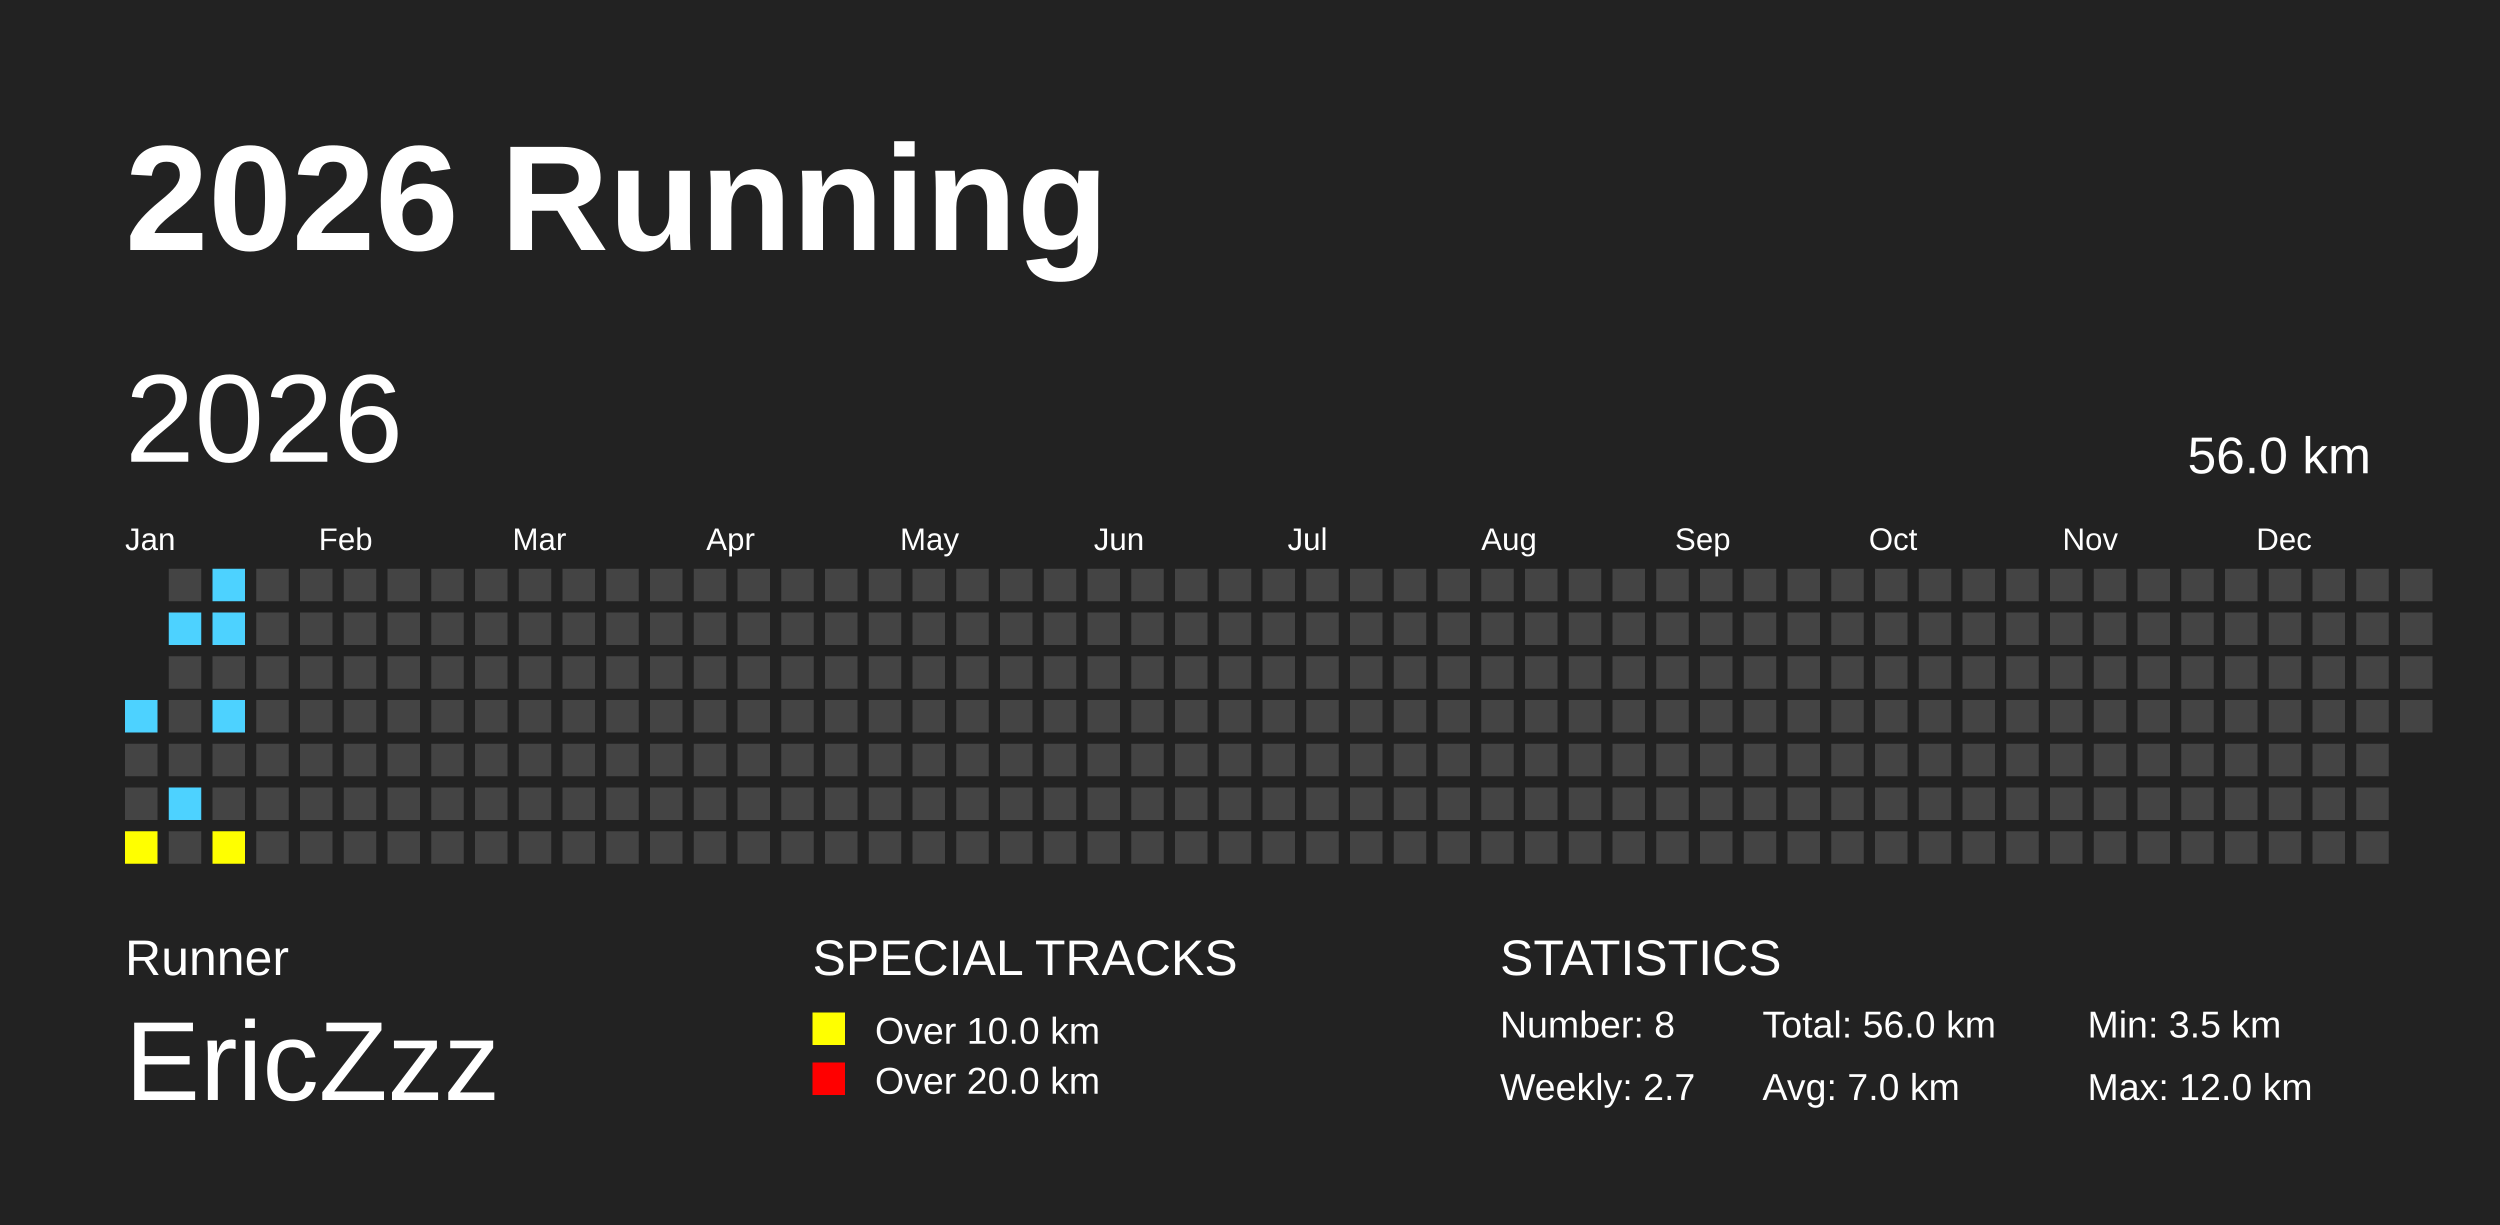
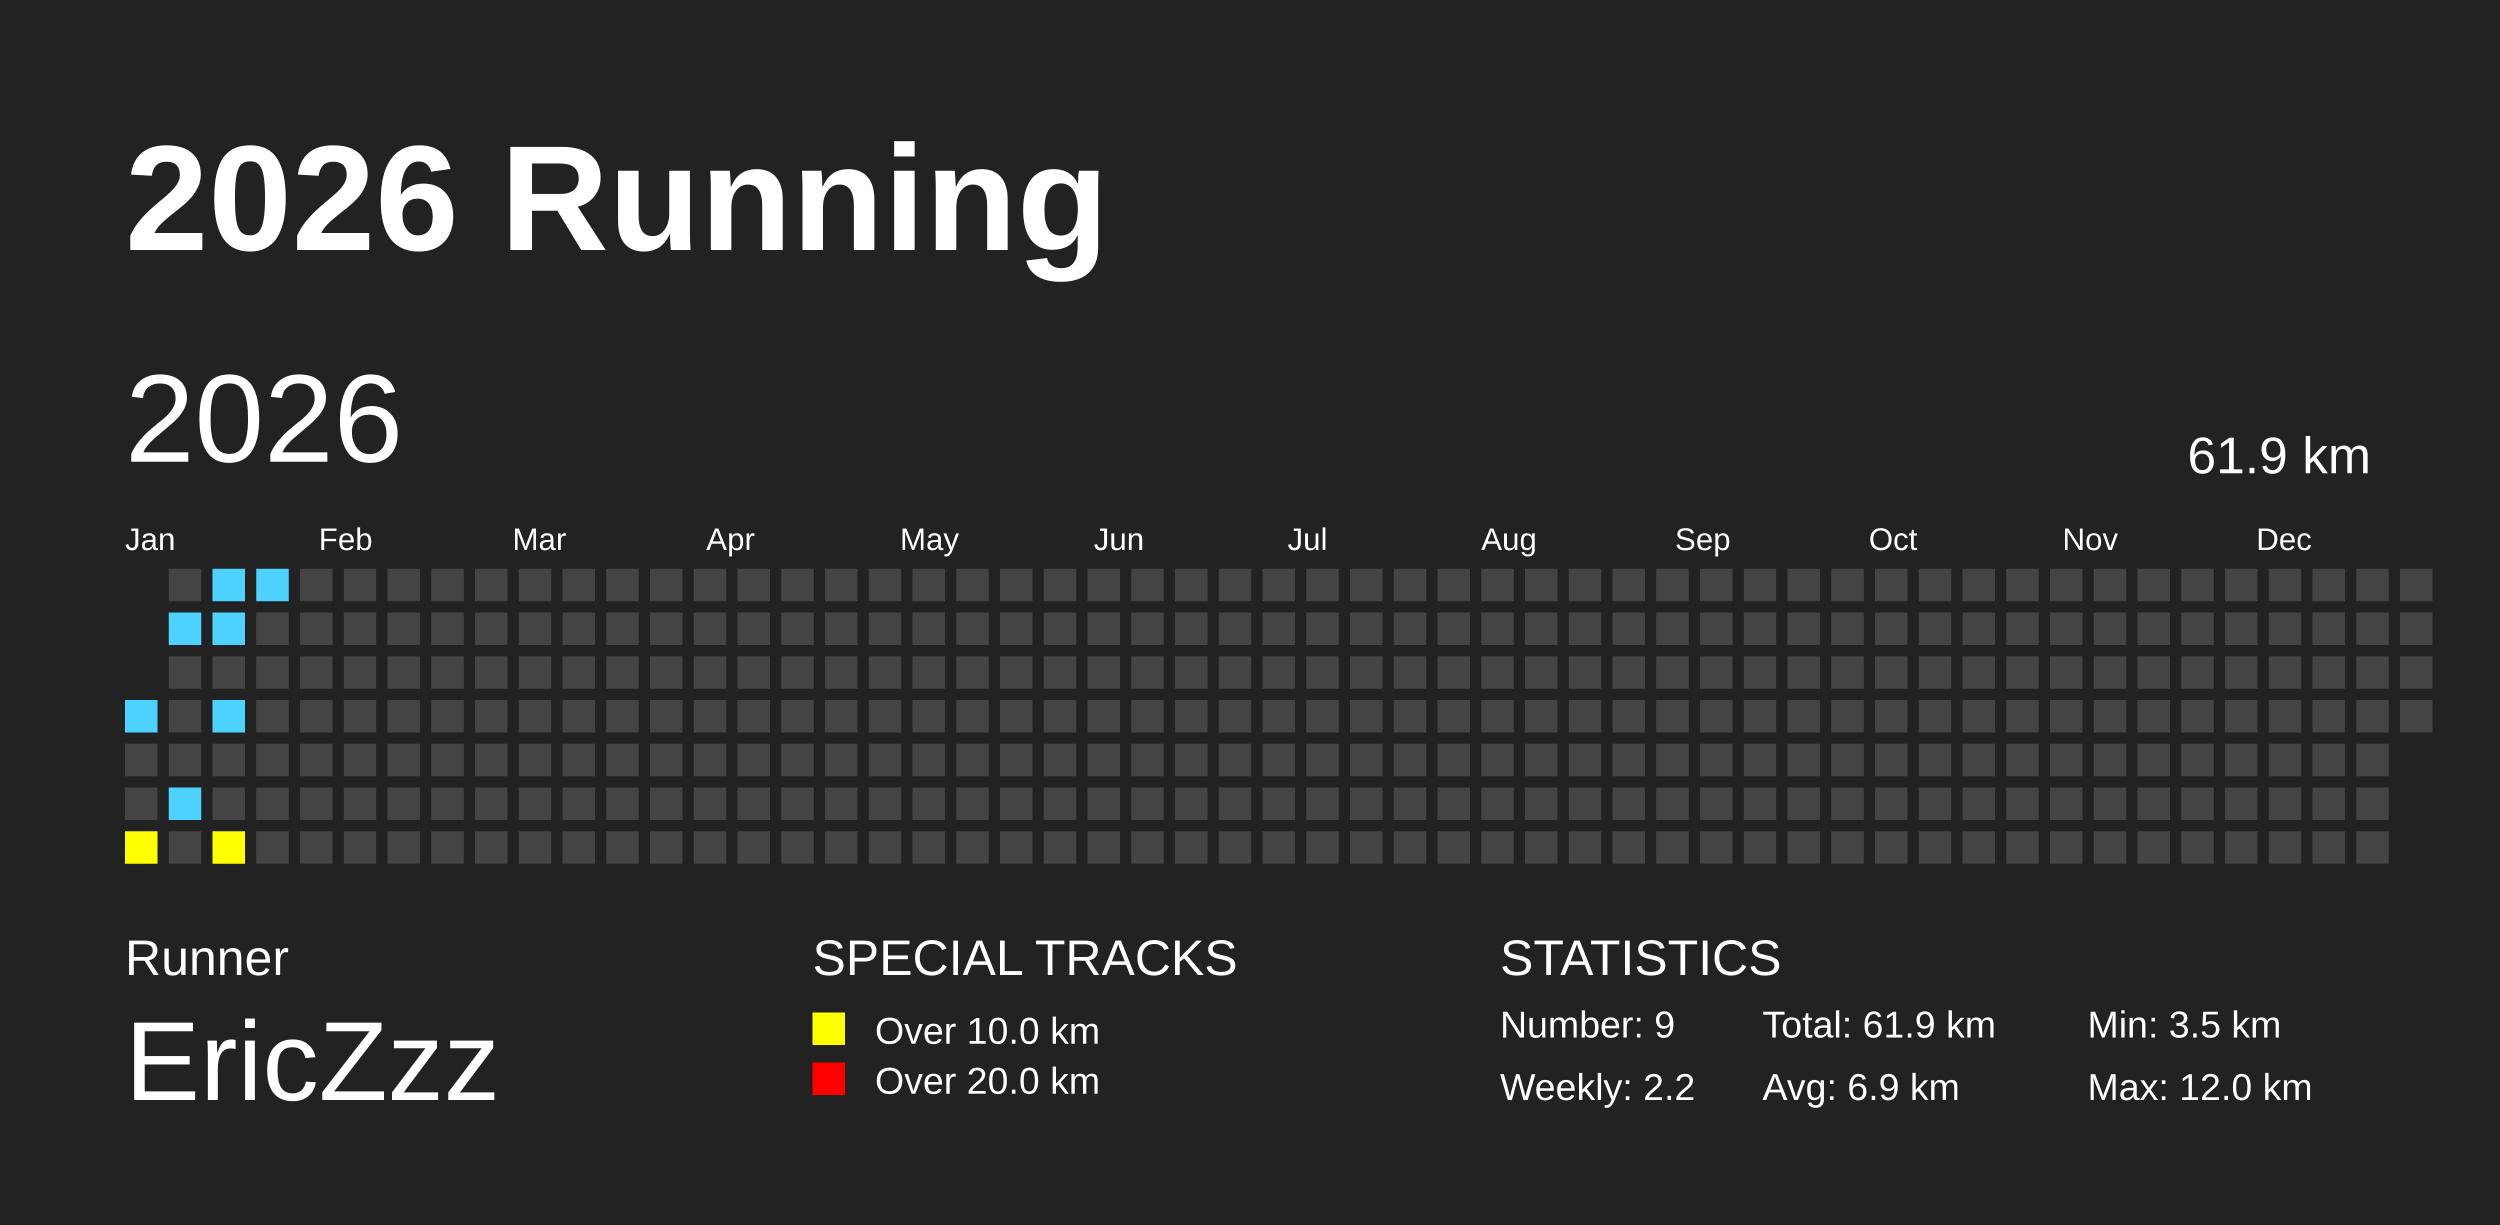
<svg xmlns="http://www.w3.org/2000/svg" baseProfile="full" height="98mm" version="1.1" viewBox="0,0,200,98" width="200mm">
  <defs />
  <rect fill="#222222" height="98" width="200" x="0" y="0" />
  <text fill="#FFFFFF" style="font-size:12px; font-family:Arial; font-weight:bold;" x="10" y="20">2026 Running</text>
  <text fill="#FFFFFF" style="font-size:4px; font-family:Arial" x="10" y="78">Runner</text>
  <text fill="#FFFFFF" style="font-size:9px; font-family:Arial" x="10" y="88">EricZzz</text>
  <text fill="#FFFFFF" style="font-size:4px; font-family:Arial" x="65" y="78">SPECIAL TRACKS</text>
  <rect fill="yellow" height="2.6" width="2.6" x="65" y="81" />
  <text fill="#FFFFFF" style="font-size:3px; font-family:Arial" x="70" y="83.5">Over 10.0 km</text>
  <rect fill="red" height="2.6" width="2.6" x="65" y="85" />
  <text fill="#FFFFFF" style="font-size:3px; font-family:Arial" x="70" y="87.5">Over 20.0 km</text>
  <text fill="#FFFFFF" style="font-size:4px; font-family:Arial" x="120" y="78">STATISTICS</text>
-   <text fill="#FFFFFF" style="font-size:3px; font-family:Arial" x="120" y="83">Number: 8</text>
-   <text fill="#FFFFFF" style="font-size:3px; font-family:Arial" x="120" y="88">Weekly: 2.7</text>
-   <text fill="#FFFFFF" style="font-size:3px; font-family:Arial" x="141" y="83">Total: 56.0 km</text>
-   <text fill="#FFFFFF" style="font-size:3px; font-family:Arial" x="141" y="88">Avg: 7.0 km</text>
+   <text fill="#FFFFFF" style="font-size:3px; font-family:Arial" x="120" y="83">Number: 9</text>
+   <text fill="#FFFFFF" style="font-size:3px; font-family:Arial" x="120" y="88">Weekly: 2.2</text>
+   <text fill="#FFFFFF" style="font-size:3px; font-family:Arial" x="141" y="83">Total: 61.9 km</text>
+   <text fill="#FFFFFF" style="font-size:3px; font-family:Arial" x="141" y="88">Avg: 6.9 km</text>
  <text fill="#FFFFFF" style="font-size:3px; font-family:Arial" x="167" y="83">Min: 3.5 km</text>
  <text fill="#FFFFFF" style="font-size:3px; font-family:Arial" x="167" y="88">Max: 12.0 km</text>
  <text dominant-baseline="hanging" fill="#FFFFFF" style="font-size:10.0px; font-family:Arial;" x="10" y="30">2026</text>
-   <text dominant-baseline="hanging" fill="#FFFFFF" style="font-size:4.125px; font-family:Arial;" x="175" y="35">56.0 km</text>
+   <text dominant-baseline="hanging" fill="#FFFFFF" style="font-size:4.125px; font-family:Arial;" x="175" y="35">61.9 km</text>
  <text fill="#FFFFFF" style="font-size:2.5px; font-family:Arial" x="10.0" y="44">Jan</text>
  <text fill="#FFFFFF" style="font-size:2.5px; font-family:Arial" x="25.5" y="44">Feb</text>
  <text fill="#FFFFFF" style="font-size:2.5px; font-family:Arial" x="41.0" y="44">Mar</text>
  <text fill="#FFFFFF" style="font-size:2.5px; font-family:Arial" x="56.5" y="44">Apr</text>
  <text fill="#FFFFFF" style="font-size:2.5px; font-family:Arial" x="72.0" y="44">May</text>
  <text fill="#FFFFFF" style="font-size:2.5px; font-family:Arial" x="87.5" y="44">Jun</text>
  <text fill="#FFFFFF" style="font-size:2.5px; font-family:Arial" x="103.0" y="44">Jul</text>
  <text fill="#FFFFFF" style="font-size:2.5px; font-family:Arial" x="118.5" y="44">Aug</text>
  <text fill="#FFFFFF" style="font-size:2.5px; font-family:Arial" x="134.0" y="44">Sep</text>
  <text fill="#FFFFFF" style="font-size:2.5px; font-family:Arial" x="149.5" y="44">Oct</text>
  <text fill="#FFFFFF" style="font-size:2.5px; font-family:Arial" x="165.0" y="44">Nov</text>
  <text fill="#FFFFFF" style="font-size:2.5px; font-family:Arial" x="180.5" y="44">Dec</text>
  <rect fill="#4DD2FF" height="2.6" width="2.6" x="10.0" y="56.0" />
  <rect fill="#444444" height="2.6" width="2.6" x="10.0" y="59.5" />
  <rect fill="#444444" height="2.6" width="2.6" x="10.0" y="63.0" />
  <rect fill="yellow" height="2.6" width="2.6" x="10.0" y="66.5" />
  <rect fill="#444444" height="2.6" width="2.6" x="13.5" y="45.5" />
  <rect fill="#4DD2FF" height="2.6" width="2.6" x="13.5" y="49.0" />
  <rect fill="#444444" height="2.6" width="2.6" x="13.5" y="52.5" />
  <rect fill="#444444" height="2.6" width="2.6" x="13.5" y="56.0" />
  <rect fill="#444444" height="2.6" width="2.6" x="13.5" y="59.5" />
  <rect fill="#4DD2FF" height="2.6" width="2.6" x="13.5" y="63.0" />
  <rect fill="#444444" height="2.6" width="2.6" x="13.5" y="66.5" />
  <rect fill="#4DD2FF" height="2.6" width="2.6" x="17.0" y="45.5" />
  <rect fill="#4DD2FF" height="2.6" width="2.6" x="17.0" y="49.0" />
  <rect fill="#444444" height="2.6" width="2.6" x="17.0" y="52.5" />
  <rect fill="#4DD2FF" height="2.6" width="2.6" x="17.0" y="56.0" />
  <rect fill="#444444" height="2.6" width="2.6" x="17.0" y="59.5" />
  <rect fill="#444444" height="2.6" width="2.6" x="17.0" y="63.0" />
  <rect fill="yellow" height="2.6" width="2.6" x="17.0" y="66.5" />
-   <rect fill="#444444" height="2.6" width="2.6" x="20.5" y="45.5" />
+   <rect fill="#4DD2FF" height="2.6" width="2.6" x="20.5" y="45.5" />
  <rect fill="#444444" height="2.6" width="2.6" x="20.5" y="49.0" />
  <rect fill="#444444" height="2.6" width="2.6" x="20.5" y="52.5" />
  <rect fill="#444444" height="2.6" width="2.6" x="20.5" y="56.0" />
  <rect fill="#444444" height="2.6" width="2.6" x="20.5" y="59.5" />
  <rect fill="#444444" height="2.6" width="2.6" x="20.5" y="63.0" />
  <rect fill="#444444" height="2.6" width="2.6" x="20.5" y="66.5" />
  <rect fill="#444444" height="2.6" width="2.6" x="24.0" y="45.5" />
  <rect fill="#444444" height="2.6" width="2.6" x="24.0" y="49.0" />
  <rect fill="#444444" height="2.6" width="2.6" x="24.0" y="52.5" />
  <rect fill="#444444" height="2.6" width="2.6" x="24.0" y="56.0" />
  <rect fill="#444444" height="2.6" width="2.6" x="24.0" y="59.5" />
  <rect fill="#444444" height="2.6" width="2.6" x="24.0" y="63.0" />
  <rect fill="#444444" height="2.6" width="2.6" x="24.0" y="66.5" />
  <rect fill="#444444" height="2.6" width="2.6" x="27.5" y="45.5" />
  <rect fill="#444444" height="2.6" width="2.6" x="27.5" y="49.0" />
  <rect fill="#444444" height="2.6" width="2.6" x="27.5" y="52.5" />
  <rect fill="#444444" height="2.6" width="2.6" x="27.5" y="56.0" />
  <rect fill="#444444" height="2.6" width="2.6" x="27.5" y="59.5" />
  <rect fill="#444444" height="2.6" width="2.6" x="27.5" y="63.0" />
  <rect fill="#444444" height="2.6" width="2.6" x="27.5" y="66.5" />
  <rect fill="#444444" height="2.6" width="2.6" x="31.0" y="45.5" />
  <rect fill="#444444" height="2.6" width="2.6" x="31.0" y="49.0" />
  <rect fill="#444444" height="2.6" width="2.6" x="31.0" y="52.5" />
  <rect fill="#444444" height="2.6" width="2.6" x="31.0" y="56.0" />
  <rect fill="#444444" height="2.6" width="2.6" x="31.0" y="59.5" />
  <rect fill="#444444" height="2.6" width="2.6" x="31.0" y="63.0" />
  <rect fill="#444444" height="2.6" width="2.6" x="31.0" y="66.5" />
  <rect fill="#444444" height="2.6" width="2.6" x="34.5" y="45.5" />
  <rect fill="#444444" height="2.6" width="2.6" x="34.5" y="49.0" />
  <rect fill="#444444" height="2.6" width="2.6" x="34.5" y="52.5" />
  <rect fill="#444444" height="2.6" width="2.6" x="34.5" y="56.0" />
  <rect fill="#444444" height="2.6" width="2.6" x="34.5" y="59.5" />
  <rect fill="#444444" height="2.6" width="2.6" x="34.5" y="63.0" />
  <rect fill="#444444" height="2.6" width="2.6" x="34.5" y="66.5" />
  <rect fill="#444444" height="2.6" width="2.6" x="38.0" y="45.5" />
  <rect fill="#444444" height="2.6" width="2.6" x="38.0" y="49.0" />
  <rect fill="#444444" height="2.6" width="2.6" x="38.0" y="52.5" />
  <rect fill="#444444" height="2.6" width="2.6" x="38.0" y="56.0" />
  <rect fill="#444444" height="2.6" width="2.6" x="38.0" y="59.5" />
  <rect fill="#444444" height="2.6" width="2.6" x="38.0" y="63.0" />
  <rect fill="#444444" height="2.6" width="2.6" x="38.0" y="66.5" />
  <rect fill="#444444" height="2.6" width="2.6" x="41.5" y="45.5" />
  <rect fill="#444444" height="2.6" width="2.6" x="41.5" y="49.0" />
  <rect fill="#444444" height="2.6" width="2.6" x="41.5" y="52.5" />
  <rect fill="#444444" height="2.6" width="2.6" x="41.5" y="56.0" />
  <rect fill="#444444" height="2.6" width="2.6" x="41.5" y="59.5" />
  <rect fill="#444444" height="2.6" width="2.6" x="41.5" y="63.0" />
  <rect fill="#444444" height="2.6" width="2.6" x="41.5" y="66.5" />
  <rect fill="#444444" height="2.6" width="2.6" x="45.0" y="45.5" />
  <rect fill="#444444" height="2.6" width="2.6" x="45.0" y="49.0" />
  <rect fill="#444444" height="2.6" width="2.6" x="45.0" y="52.5" />
  <rect fill="#444444" height="2.6" width="2.6" x="45.0" y="56.0" />
  <rect fill="#444444" height="2.6" width="2.6" x="45.0" y="59.5" />
  <rect fill="#444444" height="2.6" width="2.6" x="45.0" y="63.0" />
  <rect fill="#444444" height="2.6" width="2.6" x="45.0" y="66.5" />
  <rect fill="#444444" height="2.6" width="2.6" x="48.5" y="45.5" />
  <rect fill="#444444" height="2.6" width="2.6" x="48.5" y="49.0" />
  <rect fill="#444444" height="2.6" width="2.6" x="48.5" y="52.5" />
  <rect fill="#444444" height="2.6" width="2.6" x="48.5" y="56.0" />
  <rect fill="#444444" height="2.6" width="2.6" x="48.5" y="59.5" />
  <rect fill="#444444" height="2.6" width="2.6" x="48.5" y="63.0" />
  <rect fill="#444444" height="2.6" width="2.6" x="48.5" y="66.5" />
  <rect fill="#444444" height="2.6" width="2.6" x="52.0" y="45.5" />
  <rect fill="#444444" height="2.6" width="2.6" x="52.0" y="49.0" />
  <rect fill="#444444" height="2.6" width="2.6" x="52.0" y="52.5" />
  <rect fill="#444444" height="2.6" width="2.6" x="52.0" y="56.0" />
  <rect fill="#444444" height="2.6" width="2.6" x="52.0" y="59.5" />
  <rect fill="#444444" height="2.6" width="2.6" x="52.0" y="63.0" />
  <rect fill="#444444" height="2.6" width="2.6" x="52.0" y="66.5" />
  <rect fill="#444444" height="2.6" width="2.6" x="55.5" y="45.5" />
  <rect fill="#444444" height="2.6" width="2.6" x="55.5" y="49.0" />
  <rect fill="#444444" height="2.6" width="2.6" x="55.5" y="52.5" />
  <rect fill="#444444" height="2.6" width="2.6" x="55.5" y="56.0" />
  <rect fill="#444444" height="2.6" width="2.6" x="55.5" y="59.5" />
  <rect fill="#444444" height="2.6" width="2.6" x="55.5" y="63.0" />
  <rect fill="#444444" height="2.6" width="2.6" x="55.5" y="66.5" />
  <rect fill="#444444" height="2.6" width="2.6" x="59.0" y="45.5" />
  <rect fill="#444444" height="2.6" width="2.6" x="59.0" y="49.0" />
  <rect fill="#444444" height="2.6" width="2.6" x="59.0" y="52.5" />
  <rect fill="#444444" height="2.6" width="2.6" x="59.0" y="56.0" />
  <rect fill="#444444" height="2.6" width="2.6" x="59.0" y="59.5" />
  <rect fill="#444444" height="2.6" width="2.6" x="59.0" y="63.0" />
  <rect fill="#444444" height="2.6" width="2.6" x="59.0" y="66.5" />
  <rect fill="#444444" height="2.6" width="2.6" x="62.5" y="45.5" />
  <rect fill="#444444" height="2.6" width="2.6" x="62.5" y="49.0" />
  <rect fill="#444444" height="2.6" width="2.6" x="62.5" y="52.5" />
  <rect fill="#444444" height="2.6" width="2.6" x="62.5" y="56.0" />
  <rect fill="#444444" height="2.6" width="2.6" x="62.5" y="59.5" />
  <rect fill="#444444" height="2.6" width="2.6" x="62.5" y="63.0" />
  <rect fill="#444444" height="2.6" width="2.6" x="62.5" y="66.5" />
  <rect fill="#444444" height="2.6" width="2.6" x="66.0" y="45.5" />
  <rect fill="#444444" height="2.6" width="2.6" x="66.0" y="49.0" />
  <rect fill="#444444" height="2.6" width="2.6" x="66.0" y="52.5" />
  <rect fill="#444444" height="2.6" width="2.6" x="66.0" y="56.0" />
  <rect fill="#444444" height="2.6" width="2.6" x="66.0" y="59.5" />
  <rect fill="#444444" height="2.6" width="2.6" x="66.0" y="63.0" />
  <rect fill="#444444" height="2.6" width="2.6" x="66.0" y="66.5" />
  <rect fill="#444444" height="2.6" width="2.6" x="69.5" y="45.5" />
  <rect fill="#444444" height="2.6" width="2.6" x="69.5" y="49.0" />
  <rect fill="#444444" height="2.6" width="2.6" x="69.5" y="52.5" />
  <rect fill="#444444" height="2.6" width="2.6" x="69.5" y="56.0" />
  <rect fill="#444444" height="2.6" width="2.6" x="69.5" y="59.5" />
  <rect fill="#444444" height="2.6" width="2.6" x="69.5" y="63.0" />
  <rect fill="#444444" height="2.6" width="2.6" x="69.5" y="66.5" />
  <rect fill="#444444" height="2.6" width="2.6" x="73.0" y="45.5" />
  <rect fill="#444444" height="2.6" width="2.6" x="73.0" y="49.0" />
  <rect fill="#444444" height="2.6" width="2.6" x="73.0" y="52.5" />
  <rect fill="#444444" height="2.6" width="2.6" x="73.0" y="56.0" />
  <rect fill="#444444" height="2.6" width="2.6" x="73.0" y="59.5" />
  <rect fill="#444444" height="2.6" width="2.6" x="73.0" y="63.0" />
  <rect fill="#444444" height="2.6" width="2.6" x="73.0" y="66.5" />
  <rect fill="#444444" height="2.6" width="2.6" x="76.5" y="45.5" />
  <rect fill="#444444" height="2.6" width="2.6" x="76.5" y="49.0" />
  <rect fill="#444444" height="2.6" width="2.6" x="76.5" y="52.5" />
  <rect fill="#444444" height="2.6" width="2.6" x="76.5" y="56.0" />
  <rect fill="#444444" height="2.6" width="2.6" x="76.5" y="59.5" />
  <rect fill="#444444" height="2.6" width="2.6" x="76.5" y="63.0" />
  <rect fill="#444444" height="2.6" width="2.6" x="76.5" y="66.5" />
  <rect fill="#444444" height="2.6" width="2.6" x="80.0" y="45.5" />
  <rect fill="#444444" height="2.6" width="2.6" x="80.0" y="49.0" />
  <rect fill="#444444" height="2.6" width="2.6" x="80.0" y="52.5" />
  <rect fill="#444444" height="2.6" width="2.6" x="80.0" y="56.0" />
  <rect fill="#444444" height="2.6" width="2.6" x="80.0" y="59.5" />
  <rect fill="#444444" height="2.6" width="2.6" x="80.0" y="63.0" />
  <rect fill="#444444" height="2.6" width="2.6" x="80.0" y="66.5" />
  <rect fill="#444444" height="2.6" width="2.6" x="83.5" y="45.5" />
  <rect fill="#444444" height="2.6" width="2.6" x="83.5" y="49.0" />
  <rect fill="#444444" height="2.6" width="2.6" x="83.5" y="52.5" />
  <rect fill="#444444" height="2.6" width="2.6" x="83.5" y="56.0" />
  <rect fill="#444444" height="2.6" width="2.6" x="83.5" y="59.5" />
  <rect fill="#444444" height="2.6" width="2.6" x="83.5" y="63.0" />
  <rect fill="#444444" height="2.6" width="2.6" x="83.5" y="66.5" />
  <rect fill="#444444" height="2.6" width="2.6" x="87.0" y="45.5" />
  <rect fill="#444444" height="2.6" width="2.6" x="87.0" y="49.0" />
  <rect fill="#444444" height="2.6" width="2.6" x="87.0" y="52.5" />
  <rect fill="#444444" height="2.6" width="2.6" x="87.0" y="56.0" />
  <rect fill="#444444" height="2.6" width="2.6" x="87.0" y="59.5" />
  <rect fill="#444444" height="2.6" width="2.6" x="87.0" y="63.0" />
  <rect fill="#444444" height="2.6" width="2.6" x="87.0" y="66.5" />
  <rect fill="#444444" height="2.6" width="2.6" x="90.5" y="45.5" />
  <rect fill="#444444" height="2.6" width="2.6" x="90.5" y="49.0" />
  <rect fill="#444444" height="2.6" width="2.6" x="90.5" y="52.5" />
  <rect fill="#444444" height="2.6" width="2.6" x="90.5" y="56.0" />
  <rect fill="#444444" height="2.6" width="2.6" x="90.5" y="59.5" />
  <rect fill="#444444" height="2.6" width="2.6" x="90.5" y="63.0" />
  <rect fill="#444444" height="2.6" width="2.6" x="90.5" y="66.5" />
  <rect fill="#444444" height="2.6" width="2.6" x="94.0" y="45.5" />
  <rect fill="#444444" height="2.6" width="2.6" x="94.0" y="49.0" />
  <rect fill="#444444" height="2.6" width="2.6" x="94.0" y="52.5" />
  <rect fill="#444444" height="2.6" width="2.6" x="94.0" y="56.0" />
  <rect fill="#444444" height="2.6" width="2.6" x="94.0" y="59.5" />
  <rect fill="#444444" height="2.6" width="2.6" x="94.0" y="63.0" />
  <rect fill="#444444" height="2.6" width="2.6" x="94.0" y="66.5" />
  <rect fill="#444444" height="2.6" width="2.6" x="97.5" y="45.5" />
  <rect fill="#444444" height="2.6" width="2.6" x="97.5" y="49.0" />
  <rect fill="#444444" height="2.6" width="2.6" x="97.5" y="52.5" />
  <rect fill="#444444" height="2.6" width="2.6" x="97.5" y="56.0" />
  <rect fill="#444444" height="2.6" width="2.6" x="97.5" y="59.5" />
  <rect fill="#444444" height="2.6" width="2.6" x="97.5" y="63.0" />
  <rect fill="#444444" height="2.6" width="2.6" x="97.5" y="66.5" />
  <rect fill="#444444" height="2.6" width="2.6" x="101.0" y="45.5" />
  <rect fill="#444444" height="2.6" width="2.6" x="101.0" y="49.0" />
  <rect fill="#444444" height="2.6" width="2.6" x="101.0" y="52.5" />
  <rect fill="#444444" height="2.6" width="2.6" x="101.0" y="56.0" />
  <rect fill="#444444" height="2.6" width="2.6" x="101.0" y="59.5" />
  <rect fill="#444444" height="2.6" width="2.6" x="101.0" y="63.0" />
  <rect fill="#444444" height="2.6" width="2.6" x="101.0" y="66.5" />
  <rect fill="#444444" height="2.6" width="2.6" x="104.5" y="45.5" />
  <rect fill="#444444" height="2.6" width="2.6" x="104.5" y="49.0" />
  <rect fill="#444444" height="2.6" width="2.6" x="104.5" y="52.5" />
  <rect fill="#444444" height="2.6" width="2.6" x="104.5" y="56.0" />
  <rect fill="#444444" height="2.6" width="2.6" x="104.5" y="59.5" />
  <rect fill="#444444" height="2.6" width="2.6" x="104.5" y="63.0" />
  <rect fill="#444444" height="2.6" width="2.6" x="104.5" y="66.5" />
  <rect fill="#444444" height="2.6" width="2.6" x="108.0" y="45.5" />
  <rect fill="#444444" height="2.6" width="2.6" x="108.0" y="49.0" />
  <rect fill="#444444" height="2.6" width="2.6" x="108.0" y="52.5" />
  <rect fill="#444444" height="2.6" width="2.6" x="108.0" y="56.0" />
  <rect fill="#444444" height="2.6" width="2.6" x="108.0" y="59.5" />
  <rect fill="#444444" height="2.6" width="2.6" x="108.0" y="63.0" />
  <rect fill="#444444" height="2.6" width="2.6" x="108.0" y="66.5" />
  <rect fill="#444444" height="2.6" width="2.6" x="111.5" y="45.5" />
  <rect fill="#444444" height="2.6" width="2.6" x="111.5" y="49.0" />
  <rect fill="#444444" height="2.6" width="2.6" x="111.5" y="52.5" />
  <rect fill="#444444" height="2.6" width="2.6" x="111.5" y="56.0" />
  <rect fill="#444444" height="2.6" width="2.6" x="111.5" y="59.5" />
  <rect fill="#444444" height="2.6" width="2.6" x="111.5" y="63.0" />
  <rect fill="#444444" height="2.6" width="2.6" x="111.5" y="66.5" />
  <rect fill="#444444" height="2.6" width="2.6" x="115.0" y="45.5" />
  <rect fill="#444444" height="2.6" width="2.6" x="115.0" y="49.0" />
  <rect fill="#444444" height="2.6" width="2.6" x="115.0" y="52.5" />
  <rect fill="#444444" height="2.6" width="2.6" x="115.0" y="56.0" />
  <rect fill="#444444" height="2.6" width="2.6" x="115.0" y="59.5" />
  <rect fill="#444444" height="2.6" width="2.6" x="115.0" y="63.0" />
  <rect fill="#444444" height="2.6" width="2.6" x="115.0" y="66.5" />
  <rect fill="#444444" height="2.6" width="2.6" x="118.5" y="45.5" />
  <rect fill="#444444" height="2.6" width="2.6" x="118.5" y="49.0" />
  <rect fill="#444444" height="2.6" width="2.6" x="118.5" y="52.5" />
  <rect fill="#444444" height="2.6" width="2.6" x="118.5" y="56.0" />
  <rect fill="#444444" height="2.6" width="2.6" x="118.5" y="59.5" />
  <rect fill="#444444" height="2.6" width="2.6" x="118.5" y="63.0" />
  <rect fill="#444444" height="2.6" width="2.6" x="118.5" y="66.5" />
  <rect fill="#444444" height="2.6" width="2.6" x="122.0" y="45.5" />
  <rect fill="#444444" height="2.6" width="2.6" x="122.0" y="49.0" />
  <rect fill="#444444" height="2.6" width="2.6" x="122.0" y="52.5" />
  <rect fill="#444444" height="2.6" width="2.6" x="122.0" y="56.0" />
  <rect fill="#444444" height="2.6" width="2.6" x="122.0" y="59.5" />
  <rect fill="#444444" height="2.6" width="2.6" x="122.0" y="63.0" />
  <rect fill="#444444" height="2.6" width="2.6" x="122.0" y="66.5" />
  <rect fill="#444444" height="2.6" width="2.6" x="125.5" y="45.5" />
  <rect fill="#444444" height="2.6" width="2.6" x="125.5" y="49.0" />
  <rect fill="#444444" height="2.6" width="2.6" x="125.5" y="52.5" />
  <rect fill="#444444" height="2.6" width="2.6" x="125.5" y="56.0" />
  <rect fill="#444444" height="2.6" width="2.6" x="125.5" y="59.5" />
  <rect fill="#444444" height="2.6" width="2.6" x="125.5" y="63.0" />
  <rect fill="#444444" height="2.6" width="2.6" x="125.5" y="66.5" />
  <rect fill="#444444" height="2.6" width="2.6" x="129.0" y="45.5" />
  <rect fill="#444444" height="2.6" width="2.6" x="129.0" y="49.0" />
  <rect fill="#444444" height="2.6" width="2.6" x="129.0" y="52.5" />
  <rect fill="#444444" height="2.6" width="2.6" x="129.0" y="56.0" />
  <rect fill="#444444" height="2.6" width="2.6" x="129.0" y="59.5" />
  <rect fill="#444444" height="2.6" width="2.6" x="129.0" y="63.0" />
  <rect fill="#444444" height="2.6" width="2.6" x="129.0" y="66.5" />
  <rect fill="#444444" height="2.6" width="2.6" x="132.5" y="45.5" />
  <rect fill="#444444" height="2.6" width="2.6" x="132.5" y="49.0" />
  <rect fill="#444444" height="2.6" width="2.6" x="132.5" y="52.5" />
  <rect fill="#444444" height="2.6" width="2.6" x="132.5" y="56.0" />
  <rect fill="#444444" height="2.6" width="2.6" x="132.5" y="59.5" />
  <rect fill="#444444" height="2.6" width="2.6" x="132.5" y="63.0" />
  <rect fill="#444444" height="2.6" width="2.6" x="132.5" y="66.5" />
  <rect fill="#444444" height="2.6" width="2.6" x="136.0" y="45.5" />
  <rect fill="#444444" height="2.6" width="2.6" x="136.0" y="49.0" />
  <rect fill="#444444" height="2.6" width="2.6" x="136.0" y="52.5" />
  <rect fill="#444444" height="2.6" width="2.6" x="136.0" y="56.0" />
  <rect fill="#444444" height="2.6" width="2.6" x="136.0" y="59.5" />
  <rect fill="#444444" height="2.6" width="2.6" x="136.0" y="63.0" />
  <rect fill="#444444" height="2.6" width="2.6" x="136.0" y="66.5" />
  <rect fill="#444444" height="2.6" width="2.6" x="139.5" y="45.5" />
  <rect fill="#444444" height="2.6" width="2.6" x="139.5" y="49.0" />
  <rect fill="#444444" height="2.6" width="2.6" x="139.5" y="52.5" />
  <rect fill="#444444" height="2.6" width="2.6" x="139.5" y="56.0" />
  <rect fill="#444444" height="2.6" width="2.6" x="139.5" y="59.5" />
  <rect fill="#444444" height="2.6" width="2.6" x="139.5" y="63.0" />
  <rect fill="#444444" height="2.6" width="2.6" x="139.5" y="66.5" />
  <rect fill="#444444" height="2.6" width="2.6" x="143.0" y="45.5" />
  <rect fill="#444444" height="2.6" width="2.6" x="143.0" y="49.0" />
  <rect fill="#444444" height="2.6" width="2.6" x="143.0" y="52.5" />
  <rect fill="#444444" height="2.6" width="2.6" x="143.0" y="56.0" />
  <rect fill="#444444" height="2.6" width="2.6" x="143.0" y="59.5" />
  <rect fill="#444444" height="2.6" width="2.6" x="143.0" y="63.0" />
  <rect fill="#444444" height="2.6" width="2.6" x="143.0" y="66.5" />
  <rect fill="#444444" height="2.6" width="2.6" x="146.5" y="45.5" />
  <rect fill="#444444" height="2.6" width="2.6" x="146.5" y="49.0" />
  <rect fill="#444444" height="2.6" width="2.6" x="146.5" y="52.5" />
  <rect fill="#444444" height="2.6" width="2.6" x="146.5" y="56.0" />
  <rect fill="#444444" height="2.6" width="2.6" x="146.5" y="59.5" />
  <rect fill="#444444" height="2.6" width="2.6" x="146.5" y="63.0" />
  <rect fill="#444444" height="2.6" width="2.6" x="146.5" y="66.5" />
  <rect fill="#444444" height="2.6" width="2.6" x="150.0" y="45.5" />
  <rect fill="#444444" height="2.6" width="2.6" x="150.0" y="49.0" />
  <rect fill="#444444" height="2.6" width="2.6" x="150.0" y="52.5" />
  <rect fill="#444444" height="2.6" width="2.6" x="150.0" y="56.0" />
  <rect fill="#444444" height="2.6" width="2.6" x="150.0" y="59.5" />
  <rect fill="#444444" height="2.6" width="2.6" x="150.0" y="63.0" />
  <rect fill="#444444" height="2.6" width="2.6" x="150.0" y="66.5" />
  <rect fill="#444444" height="2.6" width="2.6" x="153.5" y="45.5" />
  <rect fill="#444444" height="2.6" width="2.6" x="153.5" y="49.0" />
  <rect fill="#444444" height="2.6" width="2.6" x="153.5" y="52.5" />
  <rect fill="#444444" height="2.6" width="2.6" x="153.5" y="56.0" />
  <rect fill="#444444" height="2.6" width="2.6" x="153.5" y="59.5" />
  <rect fill="#444444" height="2.6" width="2.6" x="153.5" y="63.0" />
  <rect fill="#444444" height="2.6" width="2.6" x="153.5" y="66.5" />
  <rect fill="#444444" height="2.6" width="2.6" x="157.0" y="45.5" />
  <rect fill="#444444" height="2.6" width="2.6" x="157.0" y="49.0" />
  <rect fill="#444444" height="2.6" width="2.6" x="157.0" y="52.5" />
  <rect fill="#444444" height="2.6" width="2.6" x="157.0" y="56.0" />
  <rect fill="#444444" height="2.6" width="2.6" x="157.0" y="59.5" />
  <rect fill="#444444" height="2.6" width="2.6" x="157.0" y="63.0" />
  <rect fill="#444444" height="2.6" width="2.6" x="157.0" y="66.5" />
  <rect fill="#444444" height="2.6" width="2.6" x="160.5" y="45.5" />
  <rect fill="#444444" height="2.6" width="2.6" x="160.5" y="49.0" />
  <rect fill="#444444" height="2.6" width="2.6" x="160.5" y="52.5" />
  <rect fill="#444444" height="2.6" width="2.6" x="160.5" y="56.0" />
  <rect fill="#444444" height="2.6" width="2.6" x="160.5" y="59.5" />
  <rect fill="#444444" height="2.6" width="2.6" x="160.5" y="63.0" />
  <rect fill="#444444" height="2.6" width="2.6" x="160.5" y="66.5" />
  <rect fill="#444444" height="2.6" width="2.6" x="164.0" y="45.5" />
  <rect fill="#444444" height="2.6" width="2.6" x="164.0" y="49.0" />
  <rect fill="#444444" height="2.6" width="2.6" x="164.0" y="52.5" />
  <rect fill="#444444" height="2.6" width="2.6" x="164.0" y="56.0" />
  <rect fill="#444444" height="2.6" width="2.6" x="164.0" y="59.5" />
  <rect fill="#444444" height="2.6" width="2.6" x="164.0" y="63.0" />
  <rect fill="#444444" height="2.6" width="2.6" x="164.0" y="66.5" />
  <rect fill="#444444" height="2.6" width="2.6" x="167.5" y="45.5" />
  <rect fill="#444444" height="2.6" width="2.6" x="167.5" y="49.0" />
  <rect fill="#444444" height="2.6" width="2.6" x="167.5" y="52.5" />
  <rect fill="#444444" height="2.6" width="2.6" x="167.5" y="56.0" />
  <rect fill="#444444" height="2.6" width="2.6" x="167.5" y="59.5" />
  <rect fill="#444444" height="2.6" width="2.6" x="167.5" y="63.0" />
  <rect fill="#444444" height="2.6" width="2.6" x="167.5" y="66.5" />
  <rect fill="#444444" height="2.6" width="2.6" x="171.0" y="45.5" />
  <rect fill="#444444" height="2.6" width="2.6" x="171.0" y="49.0" />
  <rect fill="#444444" height="2.6" width="2.6" x="171.0" y="52.5" />
  <rect fill="#444444" height="2.6" width="2.6" x="171.0" y="56.0" />
  <rect fill="#444444" height="2.6" width="2.6" x="171.0" y="59.5" />
  <rect fill="#444444" height="2.6" width="2.6" x="171.0" y="63.0" />
  <rect fill="#444444" height="2.6" width="2.6" x="171.0" y="66.5" />
  <rect fill="#444444" height="2.6" width="2.6" x="174.5" y="45.5" />
  <rect fill="#444444" height="2.6" width="2.6" x="174.5" y="49.0" />
  <rect fill="#444444" height="2.6" width="2.6" x="174.5" y="52.5" />
  <rect fill="#444444" height="2.6" width="2.6" x="174.5" y="56.0" />
  <rect fill="#444444" height="2.6" width="2.6" x="174.5" y="59.5" />
  <rect fill="#444444" height="2.6" width="2.6" x="174.5" y="63.0" />
  <rect fill="#444444" height="2.6" width="2.6" x="174.5" y="66.5" />
  <rect fill="#444444" height="2.6" width="2.6" x="178.0" y="45.5" />
  <rect fill="#444444" height="2.6" width="2.6" x="178.0" y="49.0" />
  <rect fill="#444444" height="2.6" width="2.6" x="178.0" y="52.5" />
  <rect fill="#444444" height="2.6" width="2.6" x="178.0" y="56.0" />
  <rect fill="#444444" height="2.6" width="2.6" x="178.0" y="59.5" />
  <rect fill="#444444" height="2.6" width="2.6" x="178.0" y="63.0" />
  <rect fill="#444444" height="2.6" width="2.6" x="178.0" y="66.5" />
  <rect fill="#444444" height="2.6" width="2.6" x="181.5" y="45.5" />
  <rect fill="#444444" height="2.6" width="2.6" x="181.5" y="49.0" />
  <rect fill="#444444" height="2.6" width="2.6" x="181.5" y="52.5" />
  <rect fill="#444444" height="2.6" width="2.6" x="181.5" y="56.0" />
  <rect fill="#444444" height="2.6" width="2.6" x="181.5" y="59.5" />
  <rect fill="#444444" height="2.6" width="2.6" x="181.5" y="63.0" />
  <rect fill="#444444" height="2.6" width="2.6" x="181.5" y="66.5" />
  <rect fill="#444444" height="2.6" width="2.6" x="185.0" y="45.5" />
  <rect fill="#444444" height="2.6" width="2.6" x="185.0" y="49.0" />
  <rect fill="#444444" height="2.6" width="2.6" x="185.0" y="52.5" />
  <rect fill="#444444" height="2.6" width="2.6" x="185.0" y="56.0" />
  <rect fill="#444444" height="2.6" width="2.6" x="185.0" y="59.5" />
  <rect fill="#444444" height="2.6" width="2.6" x="185.0" y="63.0" />
  <rect fill="#444444" height="2.6" width="2.6" x="185.0" y="66.5" />
  <rect fill="#444444" height="2.6" width="2.6" x="188.5" y="45.5" />
  <rect fill="#444444" height="2.6" width="2.6" x="188.5" y="49.0" />
  <rect fill="#444444" height="2.6" width="2.6" x="188.5" y="52.5" />
  <rect fill="#444444" height="2.6" width="2.6" x="188.5" y="56.0" />
  <rect fill="#444444" height="2.6" width="2.6" x="188.5" y="59.5" />
  <rect fill="#444444" height="2.6" width="2.6" x="188.5" y="63.0" />
  <rect fill="#444444" height="2.6" width="2.6" x="188.5" y="66.5" />
  <rect fill="#444444" height="2.6" width="2.6" x="192.0" y="45.5" />
  <rect fill="#444444" height="2.6" width="2.6" x="192.0" y="49.0" />
  <rect fill="#444444" height="2.6" width="2.6" x="192.0" y="52.5" />
  <rect fill="#444444" height="2.6" width="2.6" x="192.0" y="56.0" />
</svg>
